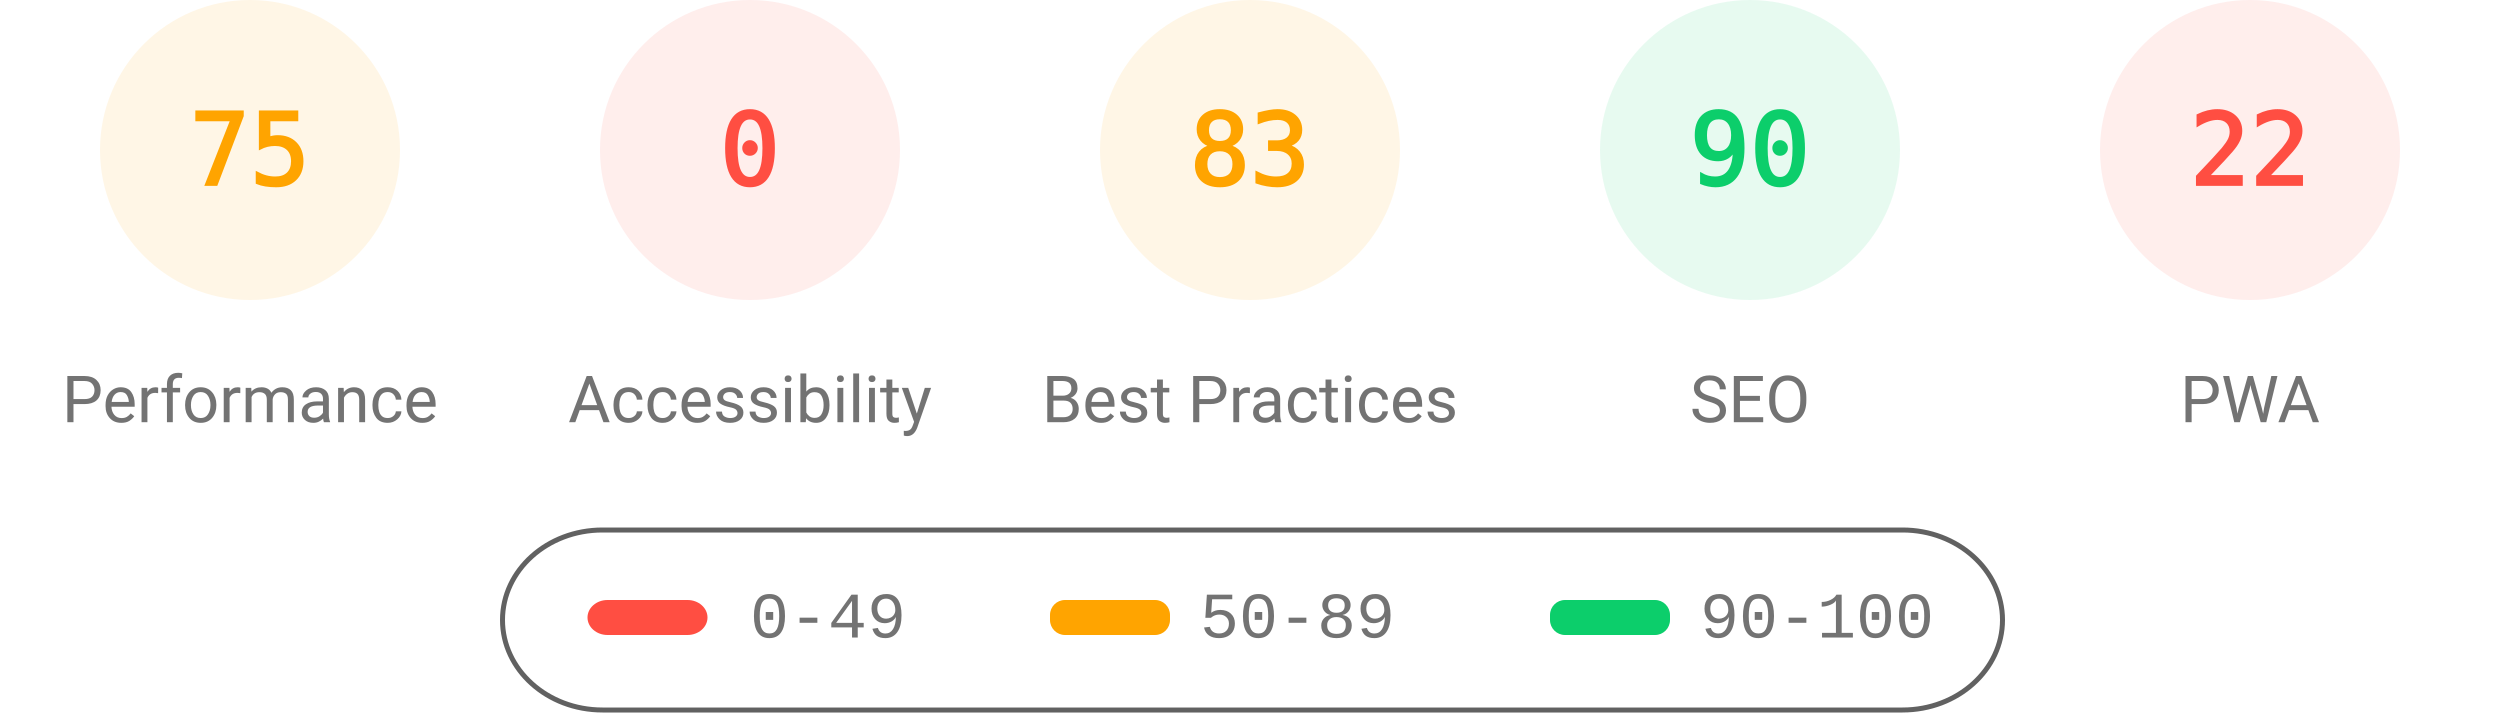
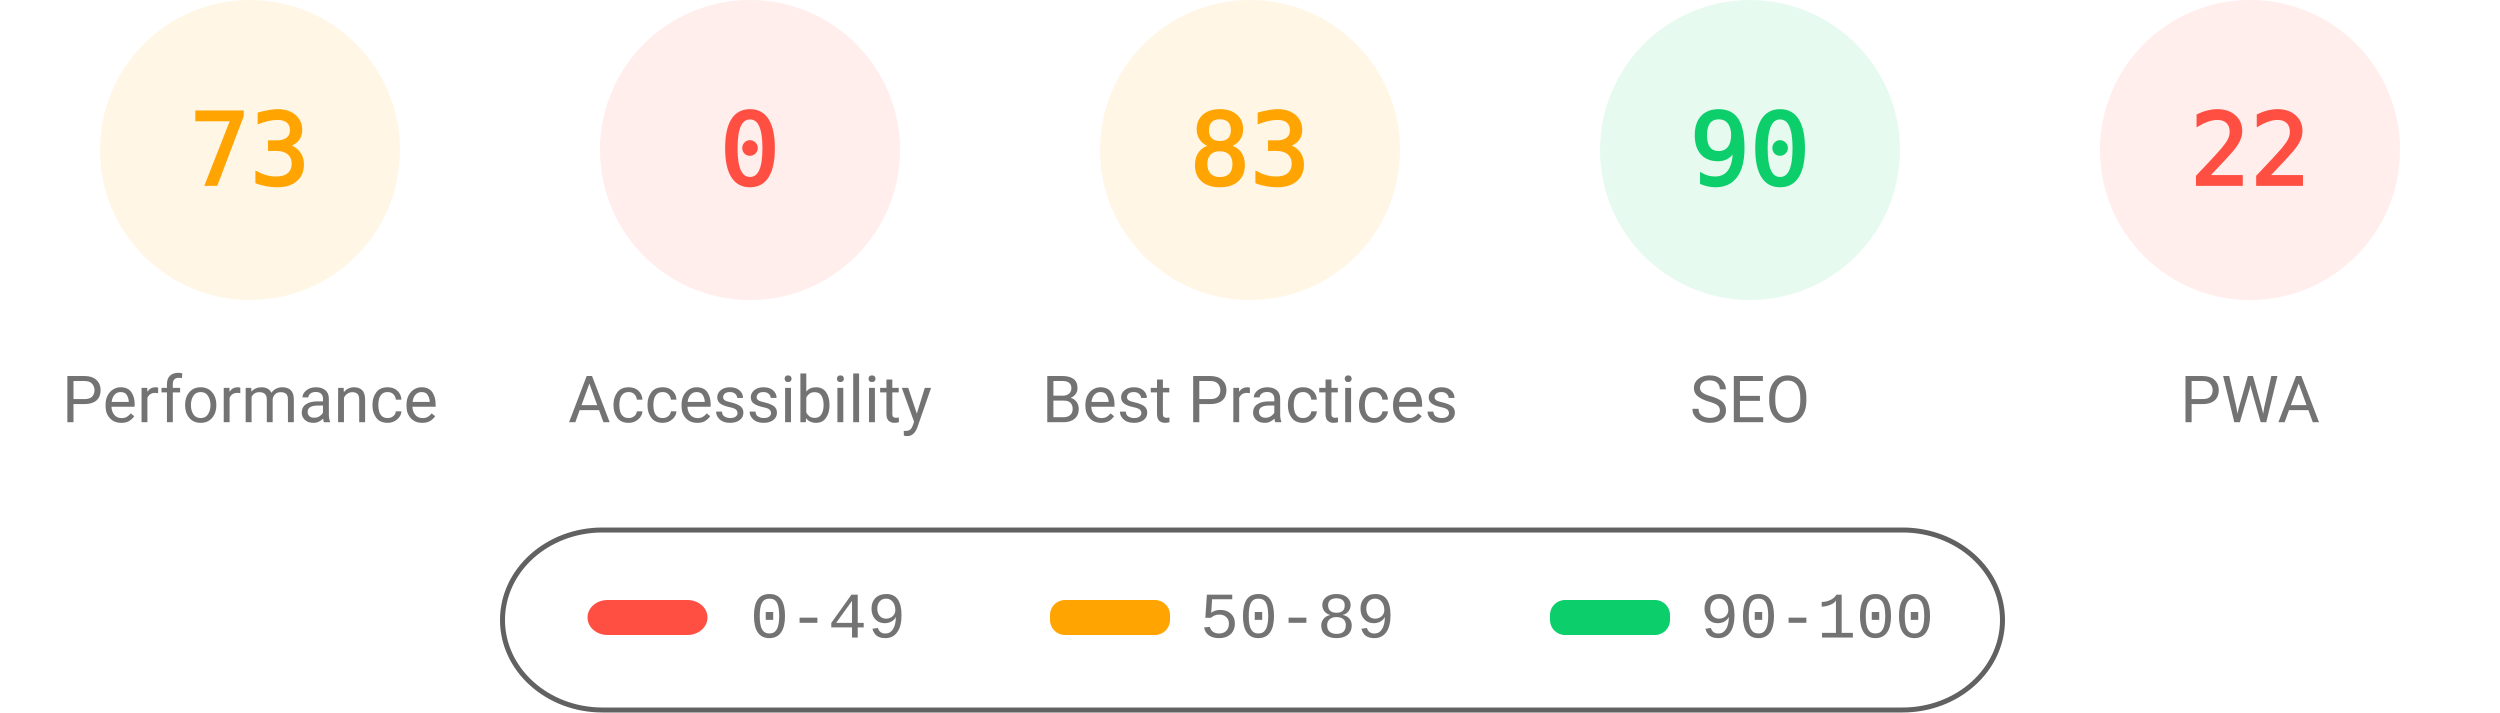
<svg xmlns="http://www.w3.org/2000/svg" fill="none" width="1000" height="285">
  <style>.gauge-base{opacity:.1}.gauge-arc{fill:none;animation-delay:250ms;stroke-linecap:round;transform:rotate(-90deg);transform-origin:100px 60px;animation:load-gauge 1s ease forwards}.guage-text{font-size:40px;font-family:monospace;text-align:center}.guage-red{color:#ff4e42;fill:#ff4e42;stroke:#ff4e42}.guage-orange{color:#ffa400;fill:#ffa400;stroke:#ffa400}.guage-green{color:#0cce6b;fill:#0cce6b;stroke:#0cce6b}.guage-undefined{color:#5c5c5c;fill:#5c5c5c;stroke:#5c5c5c}.guage-title{color:#737373;fill:#737373;stroke:none;font-size:26px;line-height:26px;font-family:Roboto,Halvetica,Arial,sans-serif}@keyframes load-gauge{from{stroke-dasharray:0 352.858}}</style>
  <svg class="guage-div guage-perf guage-orange" viewBox="0 0 200 200" width="200" height="200">
    <circle class="gauge-base" r="56" cx="100" cy="60" stroke-width="8" />
-     <circle class="gauge-arc guage-arc-1" r="56" cx="100" cy="60" stroke-width="8" style="stroke-dasharray:263.893,351.858" />
-     <text class="guage-text" x="100" y="60" alignment-baseline="central" dominant-baseline="central" text-anchor="middle">75</text>
+     <circle class="gauge-arc guage-arc-1" r="56" cx="100" cy="60" stroke-width="8" style="stroke-dasharray:256.856,351.858" />
+     <text class="guage-text" x="100" y="60" alignment-baseline="central" dominant-baseline="central" text-anchor="middle">73</text>
    <text class="guage-title" x="100" y="160" alignment-baseline="central" dominant-baseline="central" text-anchor="middle">Performance</text>
  </svg>
  <svg class="guage-div guage-acc guage-red" viewBox="0 0 200 200" width="200" height="200" x="200">
    <circle class="gauge-base" r="56" cx="100" cy="60" stroke-width="8" />
    <circle class="gauge-arc guage-arc-2" r="56" cx="100" cy="60" stroke-width="8" style="stroke-dasharray:0,351.858" />
    <text class="guage-text" x="100" y="60" alignment-baseline="central" dominant-baseline="central" text-anchor="middle">0</text>
    <text class="guage-title" x="100" y="160" alignment-baseline="central" dominant-baseline="central" text-anchor="middle">Accessibility</text>
  </svg>
  <svg class="guage-div guage-best guage-orange" viewBox="0 0 200 200" width="200" height="200" x="400">
    <circle class="gauge-base" r="56" cx="100" cy="60" stroke-width="8" />
    <circle class="gauge-arc guage-arc-3" r="56" cx="100" cy="60" stroke-width="8" style="stroke-dasharray:292.042,351.858" />
    <text class="guage-text" x="100" y="60" alignment-baseline="central" dominant-baseline="central" text-anchor="middle">83</text>
    <text class="guage-title" x="100" y="160" alignment-baseline="central" dominant-baseline="central" text-anchor="middle">Best Practices</text>
  </svg>
  <svg class="guage-div guage-seo guage-green" viewBox="0 0 200 200" width="200" height="200" x="600">
    <circle class="gauge-base" r="56" cx="100" cy="60" stroke-width="8" />
    <circle class="gauge-arc guage-arc-4" r="56" cx="100" cy="60" stroke-width="8" style="stroke-dasharray:316.672,351.858" />
    <text class="guage-text" x="100" y="60" alignment-baseline="central" dominant-baseline="central" text-anchor="middle">90</text>
    <text class="guage-title" x="100" y="160" alignment-baseline="central" dominant-baseline="central" text-anchor="middle">SEO</text>
  </svg>
  <svg class="guage-div guage-pwa guage-red" viewBox="0 0 200 200" width="200" height="200" x="800">
    <circle class="gauge-base" r="56" cx="100" cy="60" stroke-width="8" />
    <circle class="gauge-arc guage-arc-4" r="56" cx="100" cy="60" stroke-width="8" style="stroke-dasharray:77.409,351.858" />
    <text class="guage-text" x="100" y="60" alignment-baseline="central" dominant-baseline="central" text-anchor="middle">22</text>
    <text class="guage-title" x="100" y="160" alignment-baseline="central" dominant-baseline="central" text-anchor="middle">PWA</text>
  </svg>
  <svg width="604" height="76" x="200" y="210">
    <path fill="none" id="canvas_background" d="M-1-1h604v80H-1z" />
    <rect fill-opacity="0" stroke="#616161" stroke-width="2" rx="40" id="svg_2" height="72" width="600" y="2" x="1" fill="#000" />
    <rect stroke="#000" rx="8" id="svg_3" height="14" width="48" y="30" x="35" stroke-opacity="null" stroke-width="0" fill="#ff4e42" />
    <rect stroke="#000" rx="6" id="svg_4" height="14" width="48" y="30" x="220" stroke-opacity="null" stroke-width="0" fill="#ffa400" />
    <rect stroke="#000" rx="6" id="svg_5" height="14" width="48" y="30" x="420" stroke-opacity="null" stroke-width="0" fill="#0cce6b" />
    <text xml:space="preserve" text-anchor="start" font-family="'Courier New', Courier, monospace" font-size="26" id="svg_6" y="45" x="100" stroke-opacity="null" stroke-width="0" stroke="#000" fill="#737373">0-49</text>
    <text xml:space="preserve" text-anchor="start" font-family="'Courier New', Courier, monospace" font-size="26" id="svg_7" y="45" x="280" stroke-opacity="null" stroke-width="0" stroke="#000" fill="#737373">50-89</text>
    <text xml:space="preserve" text-anchor="start" font-family="'Courier New', Courier, monospace" font-size="26" id="svg_8" y="45" x="480" stroke-opacity="null" stroke-width="0" stroke="#000" fill="#737373">90-100</text>
  </svg>
</svg>
